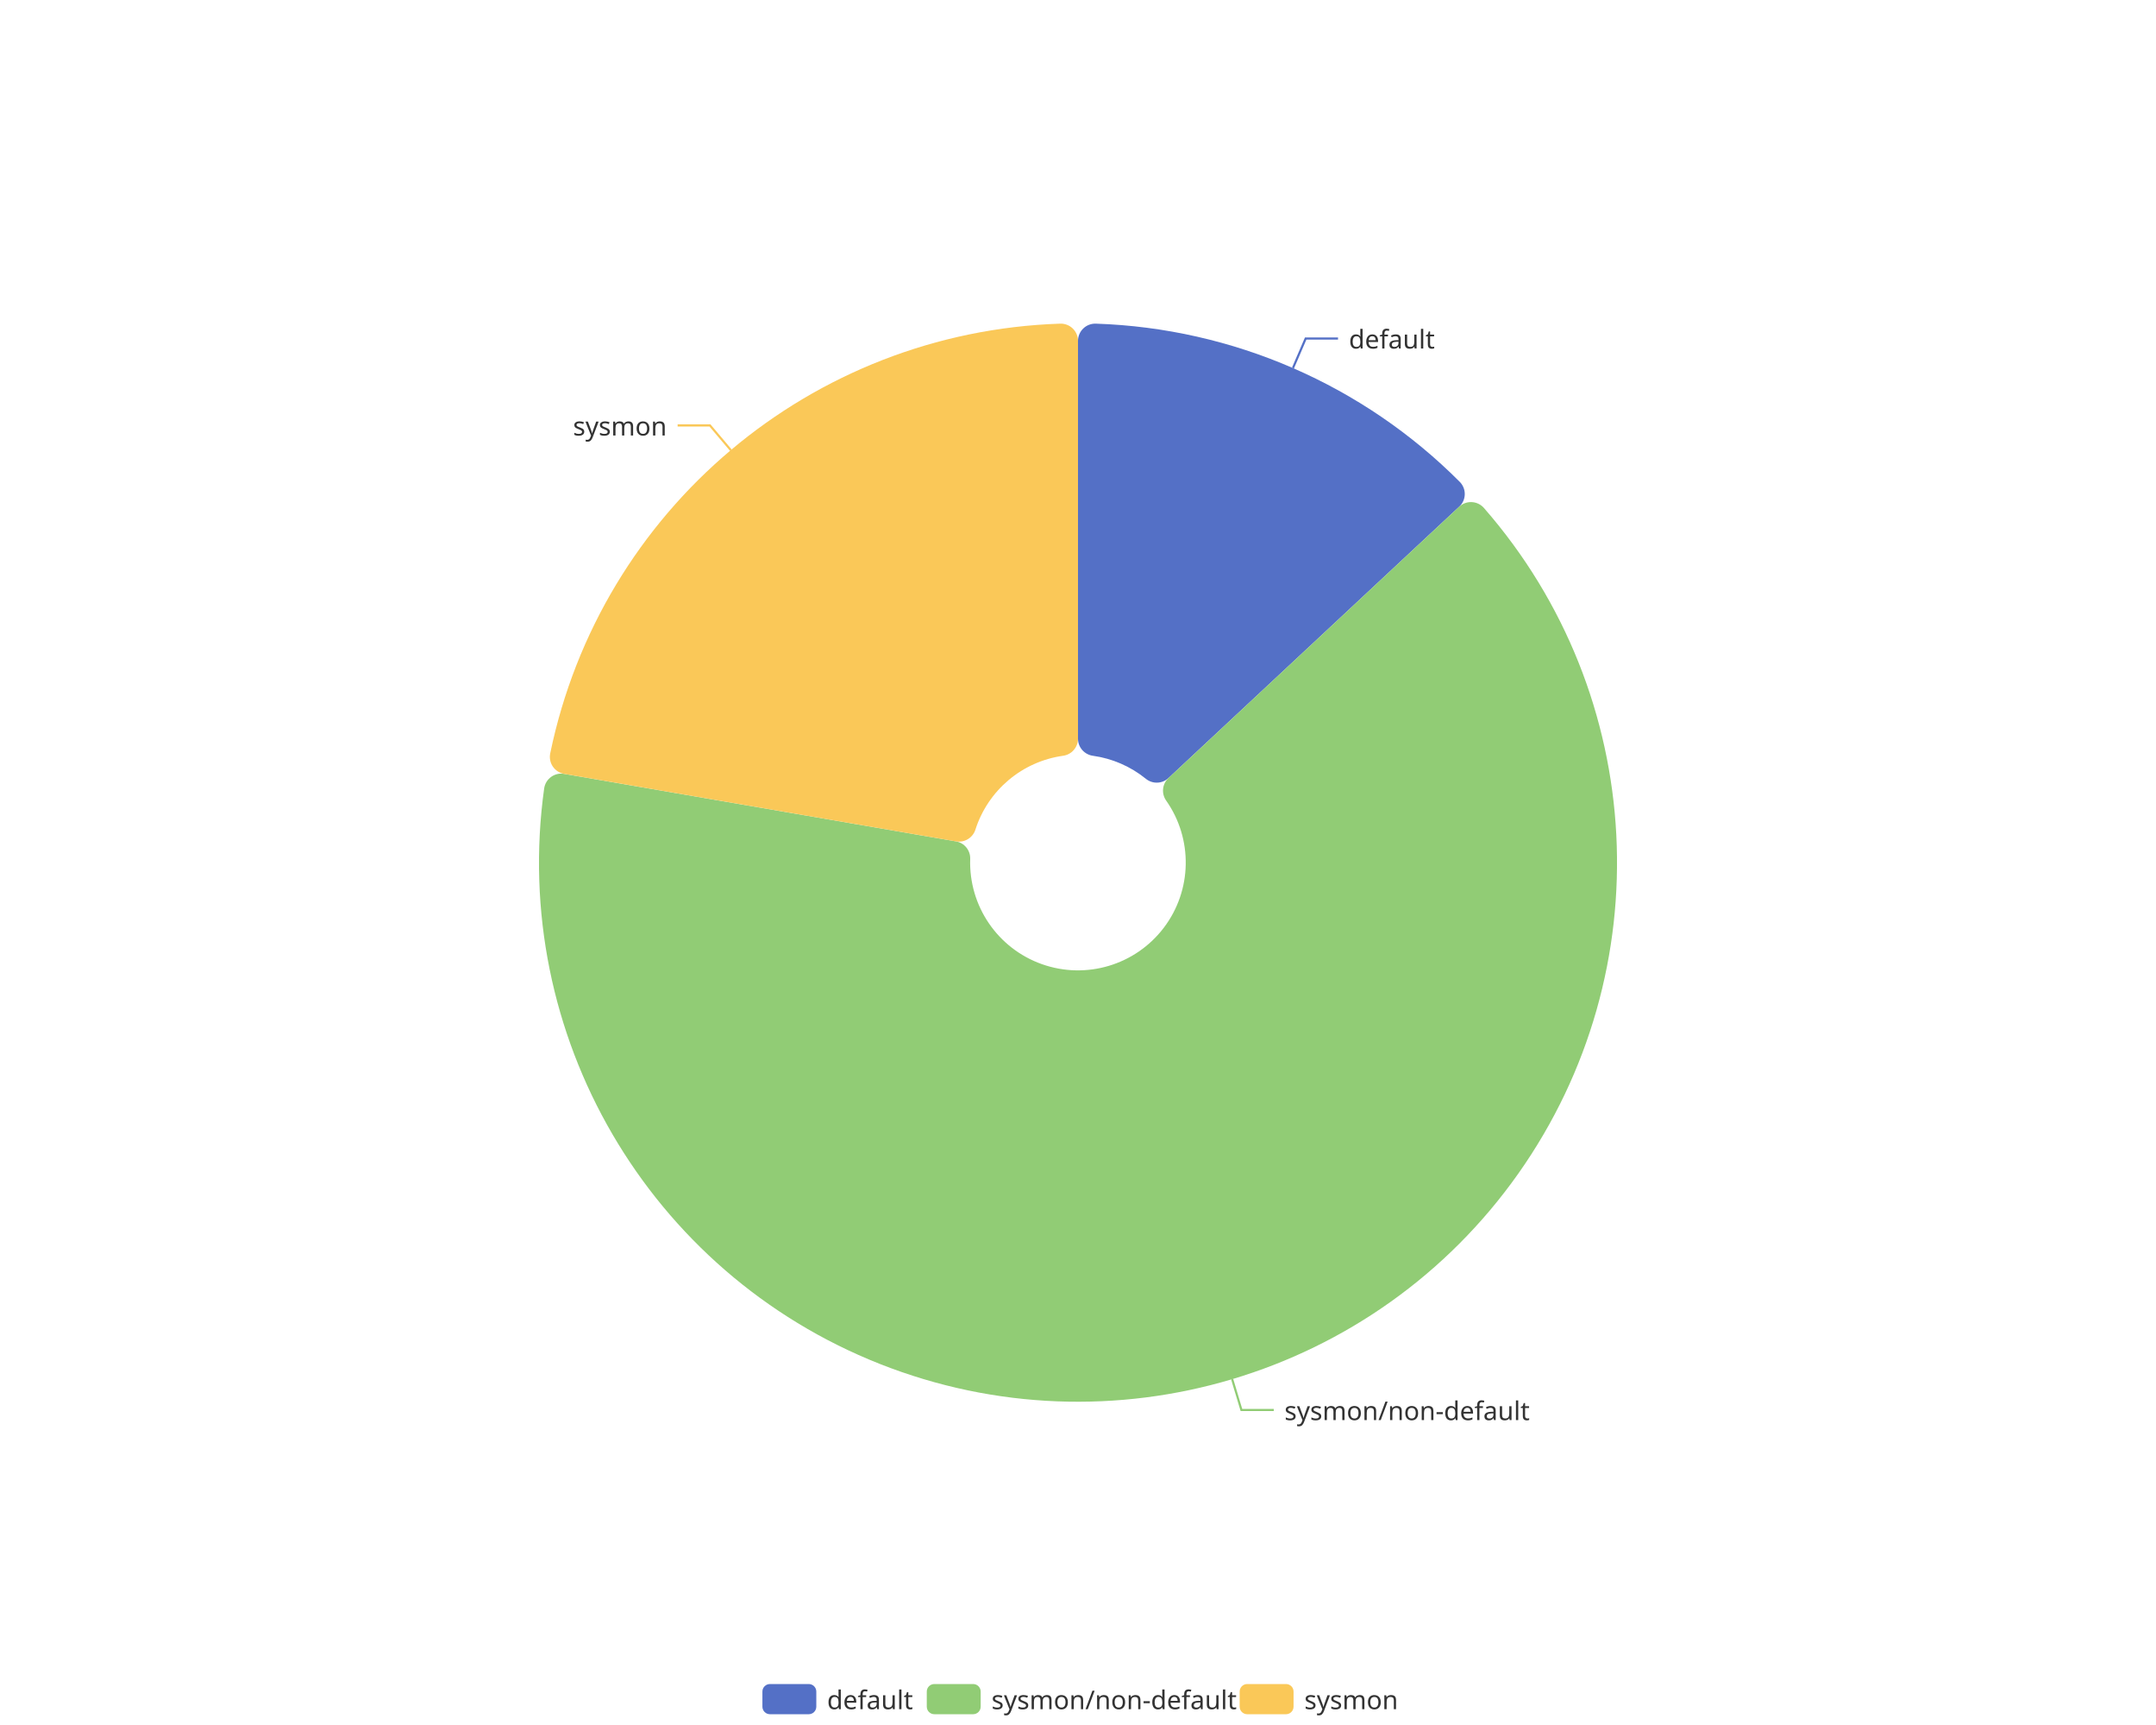
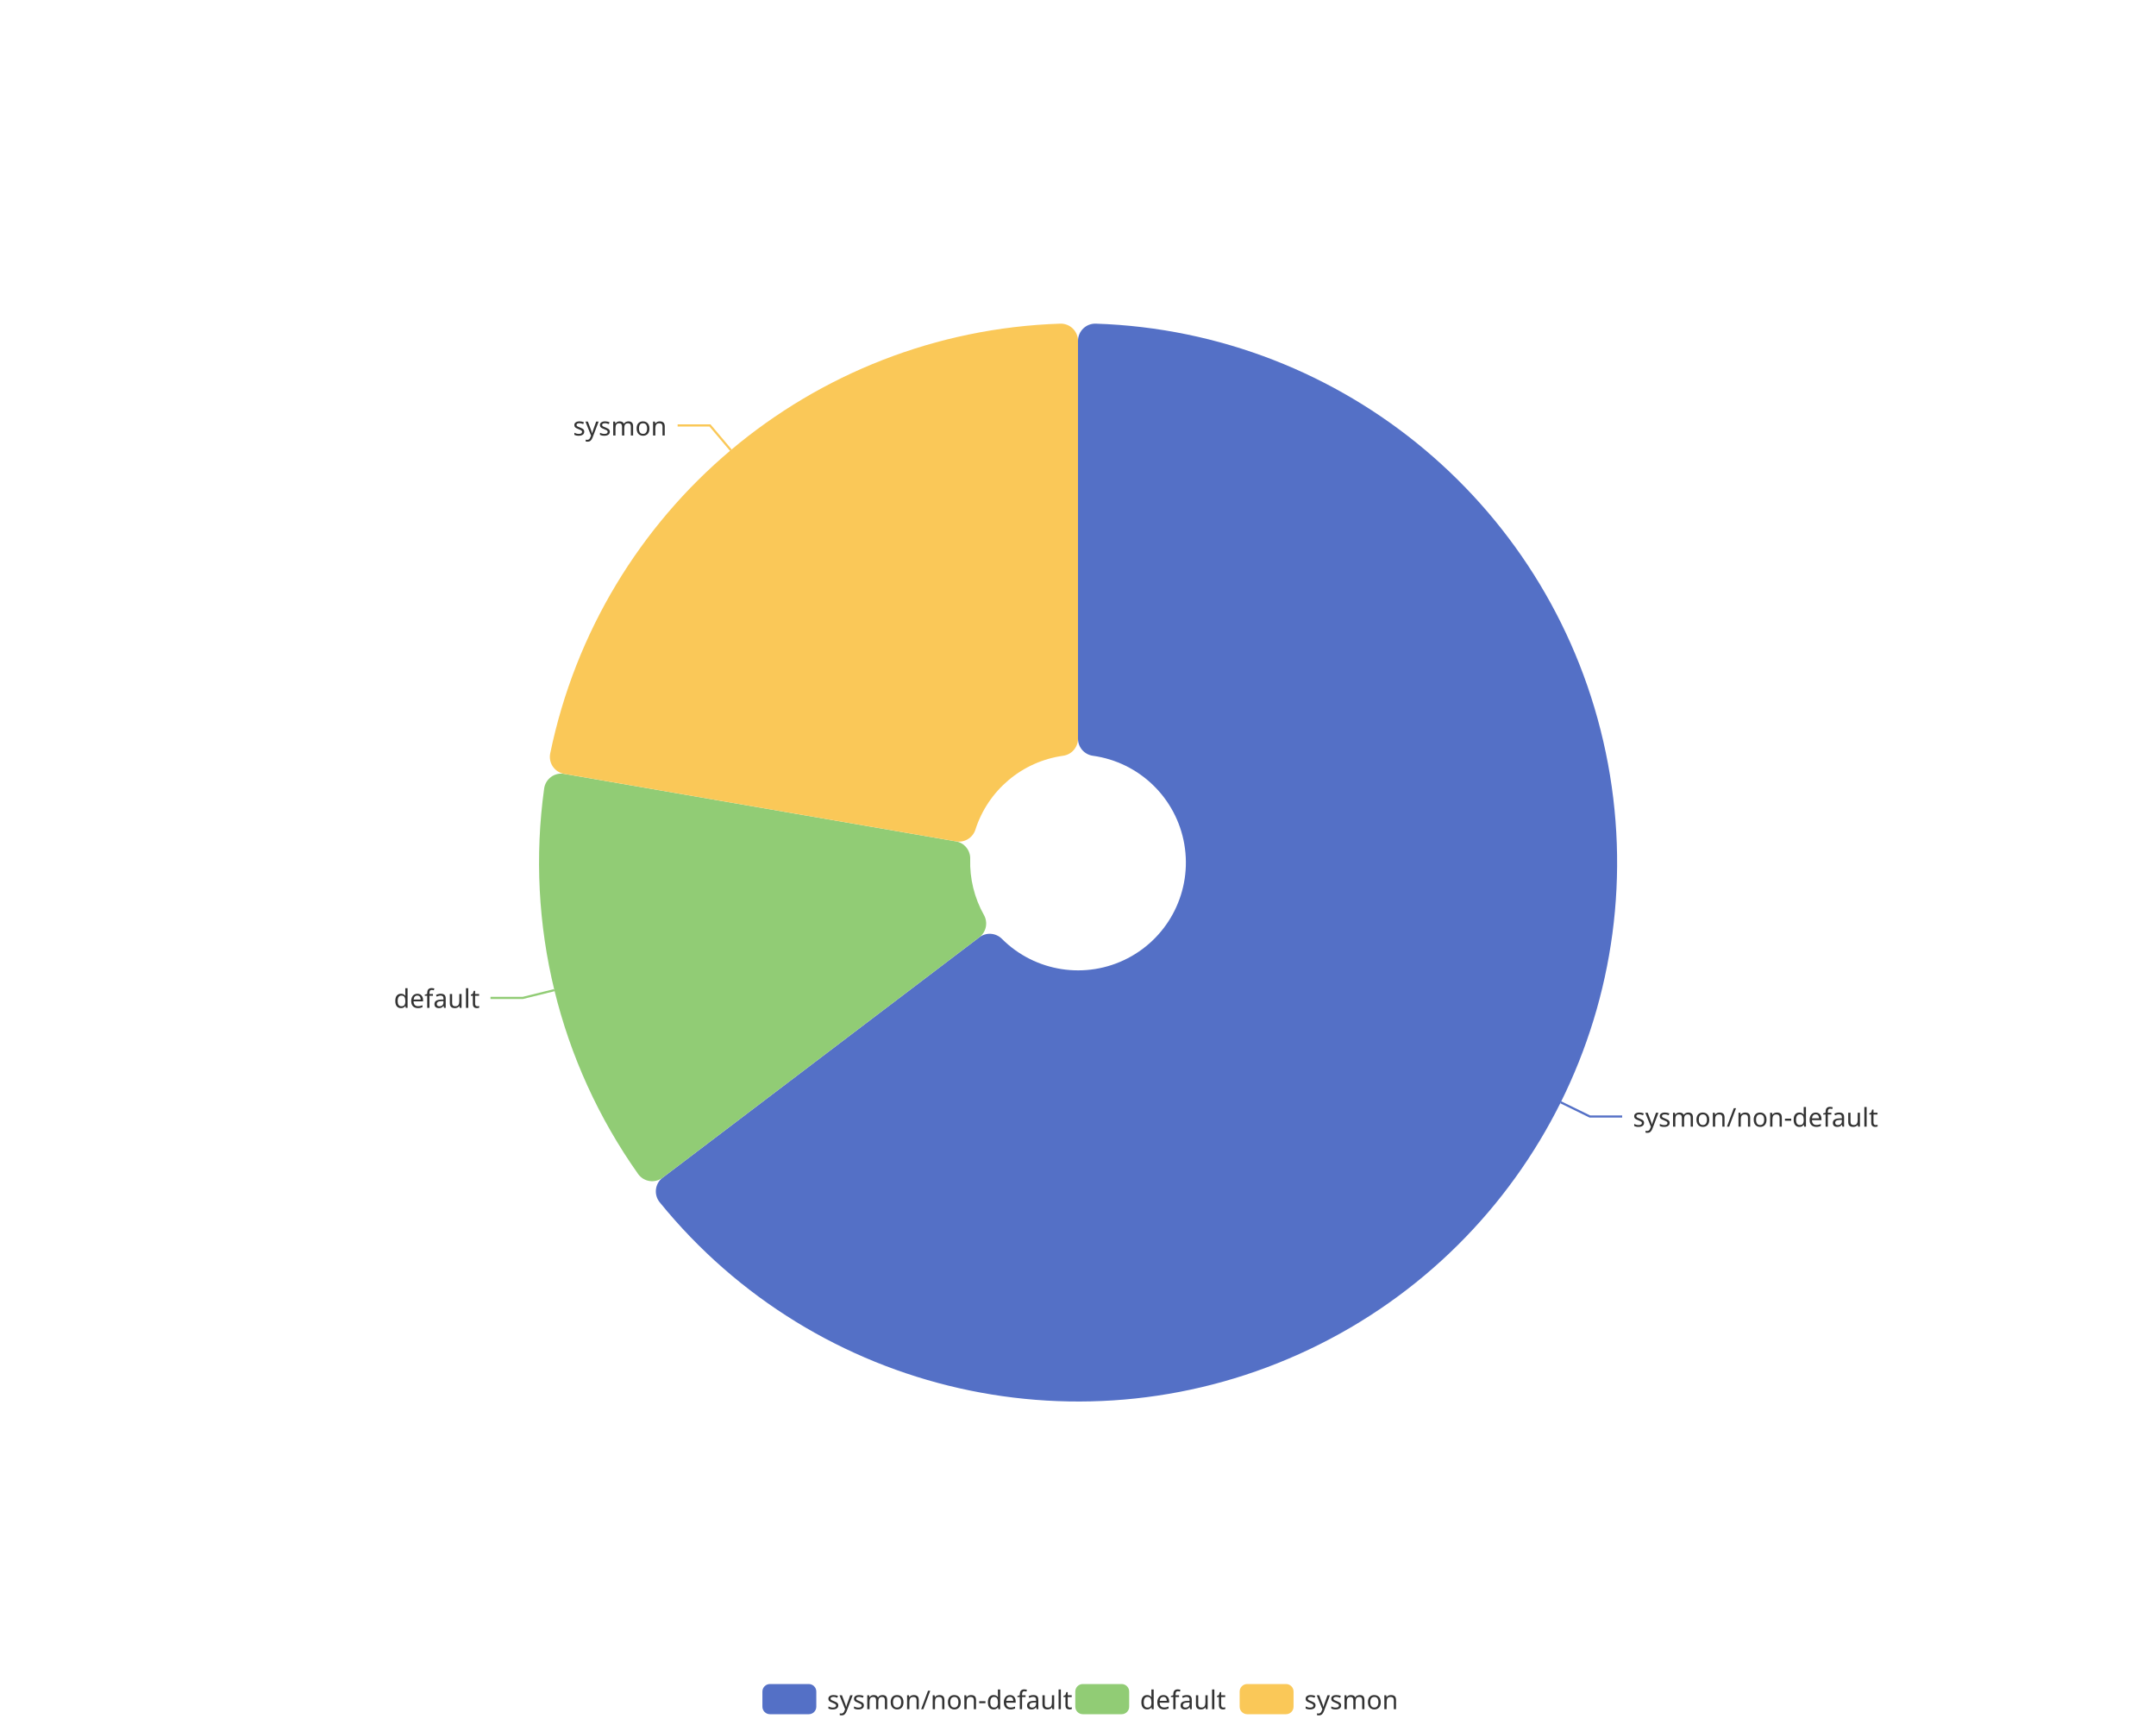
<svg xmlns="http://www.w3.org/2000/svg" width="1000" height="800" version="1.1" baseProfile="full" viewBox="0 0 1000 800">
  <rect width="1000" height="800" x="0" y="0" id="0" fill="none" />
-   <polyline points="599.7 170.7 605.6 157 620.6 157" fill="none" stroke="#5470c6" />
-   <polyline points="571.5 639.6 575.8 653.9 590.8 653.9" fill="none" stroke="#91cc75" />
+   <polyline points="723.9 511.2 737.4 517.8 752.4 517.8" fill="none" stroke="#5470c6" />
+   <polyline points="257.1 459.2 242.5 462.8 227.5 462.8" fill="none" stroke="#91cc75" />
  <polyline points="339 208.8 329.3 197.3 314.3 197.3" fill="none" stroke="#fac858" />
-   <path d="M500 158.1A8 8 0 0 1 508.3 150.1A250 250 0 0 1 677.1 223.5A8 8 0 0 1 676.8 235L542 360.8A8 8 0 0 1 531.5 361.2A50 50 0 0 0 506.9 350.5A8 8 0 0 1 500 342.6Z" fill="#5470c6" />
-   <path d="M676.8 235A8 8 0 0 1 688.3 235.6A250 250 0 1 1 252.4 365.6A8 8 0 0 1 261.7 358.9L443.4 390.2A8 8 0 0 1 450 398.4A50 50 0 1 0 540.9 371.3A8 8 0 0 1 542 360.8Z" fill="#91cc75" />
+   <path d="M500 158.1A8 8 0 0 1 508.3 150.1A250 250 0 1 1 306 557.6A8 8 0 0 1 307.3 546.2L454.2 434.7A8 8 0 0 1 464.7 435.4A50 50 0 1 0 506.9 350.5A8 8 0 0 1 500 342.6Z" fill="#5470c6" />
+   <path d="M307.3 546.2A8 8 0 0 1 296 544.5A250 250 0 0 1 252.4 365.6A8 8 0 0 1 261.7 358.9L443.4 390.2A8 8 0 0 1 450 398.4A50 50 0 0 0 456.4 424.4A8 8 0 0 1 454.2 434.7Z" fill="#91cc75" />
  <path d="M261.7 358.9A8 8 0 0 1 255.2 349.4A250 250 0 0 1 491.7 150.1A8 8 0 0 1 500 158.1L500 342.6A8 8 0 0 1 493.1 350.5A50 50 0 0 0 452.4 384.8A8 8 0 0 1 443.4 390.2Z" fill="#fac858" />
-   <text dominant-baseline="central" text-anchor="start" style="font-size:12px;font-family:sans-serif;" transform="translate(625.638 156.9658)" fill="#333" stroke="rgb(255,255,255)" stroke-width="2" paint-order="stroke" stroke-miterlimit="2">default</text>
-   <text dominant-baseline="central" text-anchor="start" style="font-size:12px;font-family:sans-serif;" transform="translate(595.754 653.9416)" fill="#333" stroke="rgb(255,255,255)" stroke-width="2" paint-order="stroke" stroke-miterlimit="2">sysmon/non-default</text>
+   <text dominant-baseline="central" text-anchor="start" style="font-size:12px;font-family:sans-serif;" transform="translate(757.3557 517.8442)" fill="#333" stroke="rgb(255,255,255)" stroke-width="2" paint-order="stroke" stroke-miterlimit="2">sysmon/non-default</text>
+   <text dominant-baseline="central" text-anchor="end" style="font-size:12px;font-family:sans-serif;" transform="translate(222.5389 462.7598)" fill="#333" stroke="rgb(255,255,255)" stroke-width="2" paint-order="stroke" stroke-miterlimit="2">default</text>
  <text dominant-baseline="central" text-anchor="end" style="font-size:12px;font-family:sans-serif;" transform="translate(309.2954 197.3058)" fill="#333" stroke="rgb(255,255,255)" stroke-width="2" paint-order="stroke" stroke-miterlimit="2">sysmon</text>
  <path d="M-5 -5l302.8 0l0 24l-302.8 0Z" transform="translate(353.62 781)" fill="rgb(0,0,0)" fill-opacity="0" stroke="#ccc" stroke-width="0" />
  <path d="M3.5 0L21.5 0A3.5 3.5 0 0 1 25 3.5L25 10.5A3.5 3.5 0 0 1 21.5 14L3.5 14A3.5 3.5 0 0 1 0 10.5L0 3.5A3.5 3.5 0 0 1 3.5 0" transform="translate(353.62 781)" fill="#5470c6" />
-   <text dominant-baseline="central" text-anchor="start" style="font-size:12px;font-family:sans-serif;" x="30" y="7" transform="translate(353.62 781)" fill="#333">default</text>
-   <path d="M3.5 0L21.5 0A3.5 3.5 0 0 1 25 3.5L25 10.5A3.5 3.5 0 0 1 21.5 14L3.5 14A3.5 3.5 0 0 1 0 10.5L0 3.5A3.5 3.5 0 0 1 3.5 0" transform="translate(429.86 781)" fill="#91cc75" />
-   <text dominant-baseline="central" text-anchor="start" style="font-size:12px;font-family:sans-serif;" x="30" y="7" transform="translate(429.86 781)" fill="#333">sysmon/non-default</text>
+   <text dominant-baseline="central" text-anchor="start" style="font-size:12px;font-family:sans-serif;" x="30" y="7" transform="translate(353.62 781)" fill="#333">sysmon/non-default</text>
+   <path d="M3.5 0L21.5 0A3.5 3.5 0 0 1 25 3.5L25 10.5A3.5 3.5 0 0 1 21.5 14L3.5 14A3.5 3.5 0 0 1 0 10.5L0 3.5A3.5 3.5 0 0 1 3.5 0" transform="translate(498.74 781)" fill="#91cc75" />
+   <text dominant-baseline="central" text-anchor="start" style="font-size:12px;font-family:sans-serif;" x="30" y="7" transform="translate(498.74 781)" fill="#333">default</text>
  <path d="M3.5 0L21.5 0A3.5 3.5 0 0 1 25 3.5L25 10.5A3.5 3.5 0 0 1 21.5 14L3.5 14A3.5 3.5 0 0 1 0 10.5L0 3.5A3.5 3.5 0 0 1 3.5 0" transform="translate(574.98 781)" fill="#fac858" />
  <text dominant-baseline="central" text-anchor="start" style="font-size:12px;font-family:sans-serif;" x="30" y="7" transform="translate(574.98 781)" fill="#333">sysmon</text>
</svg>
